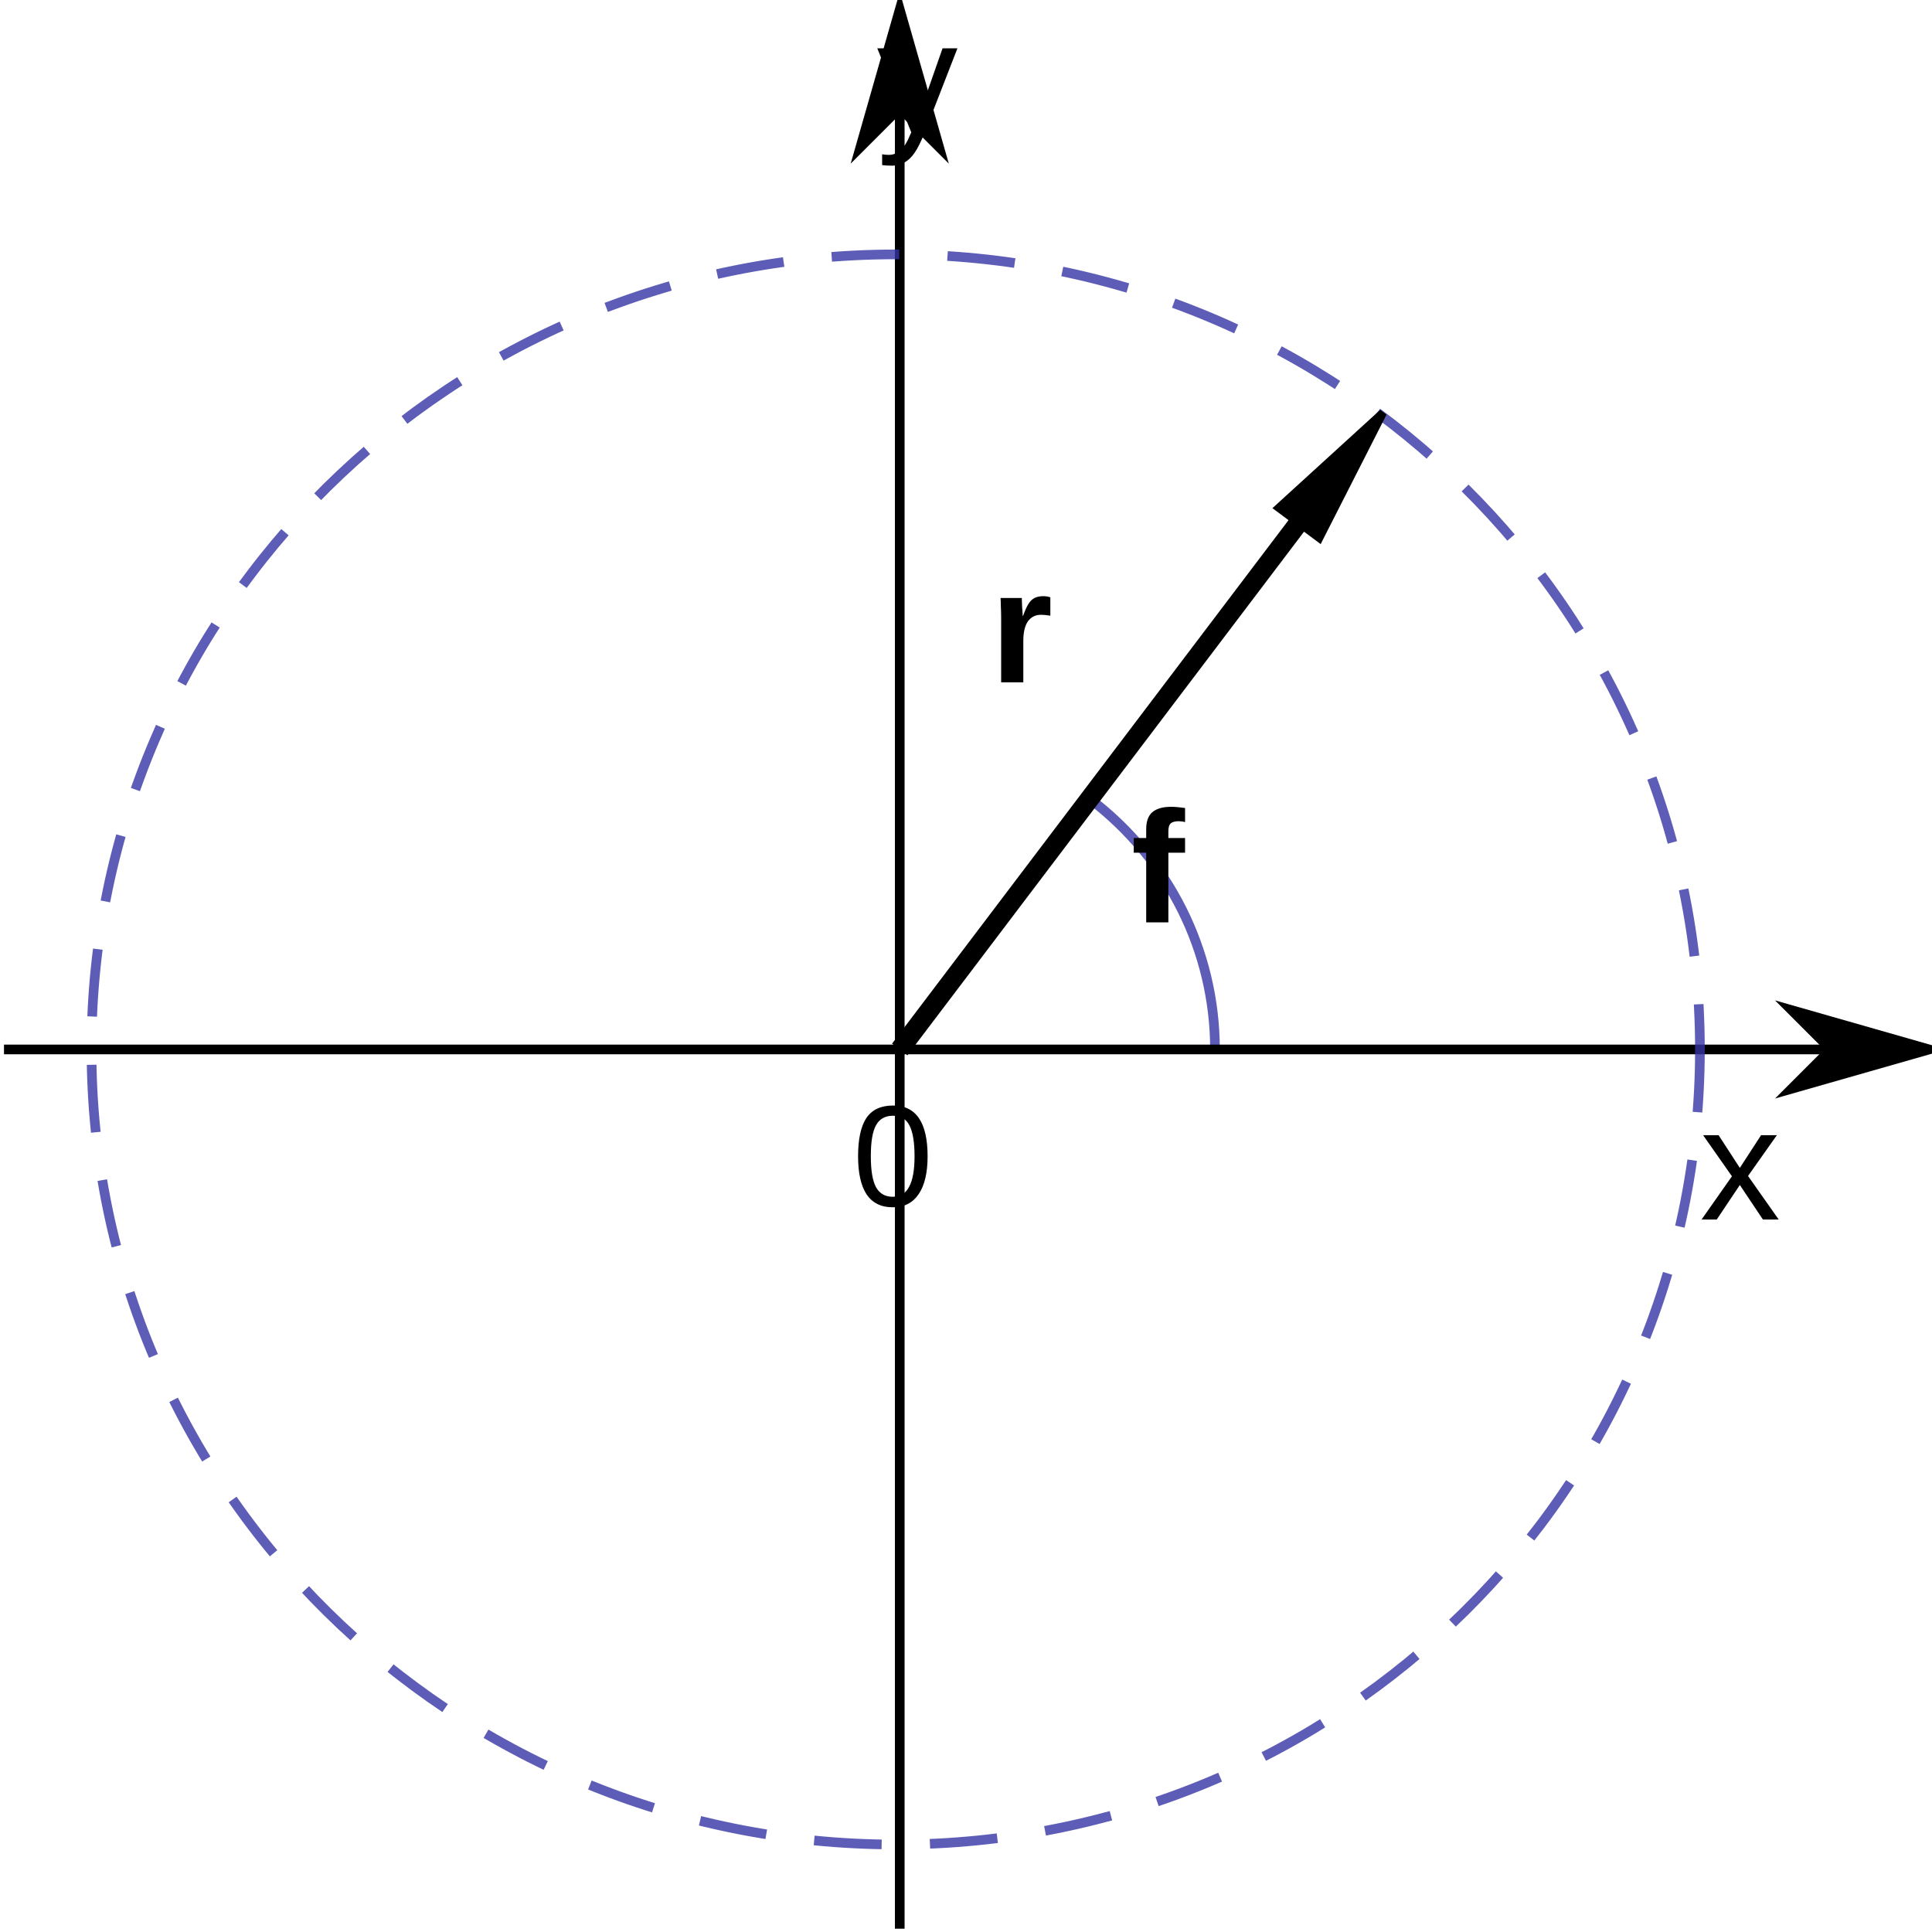
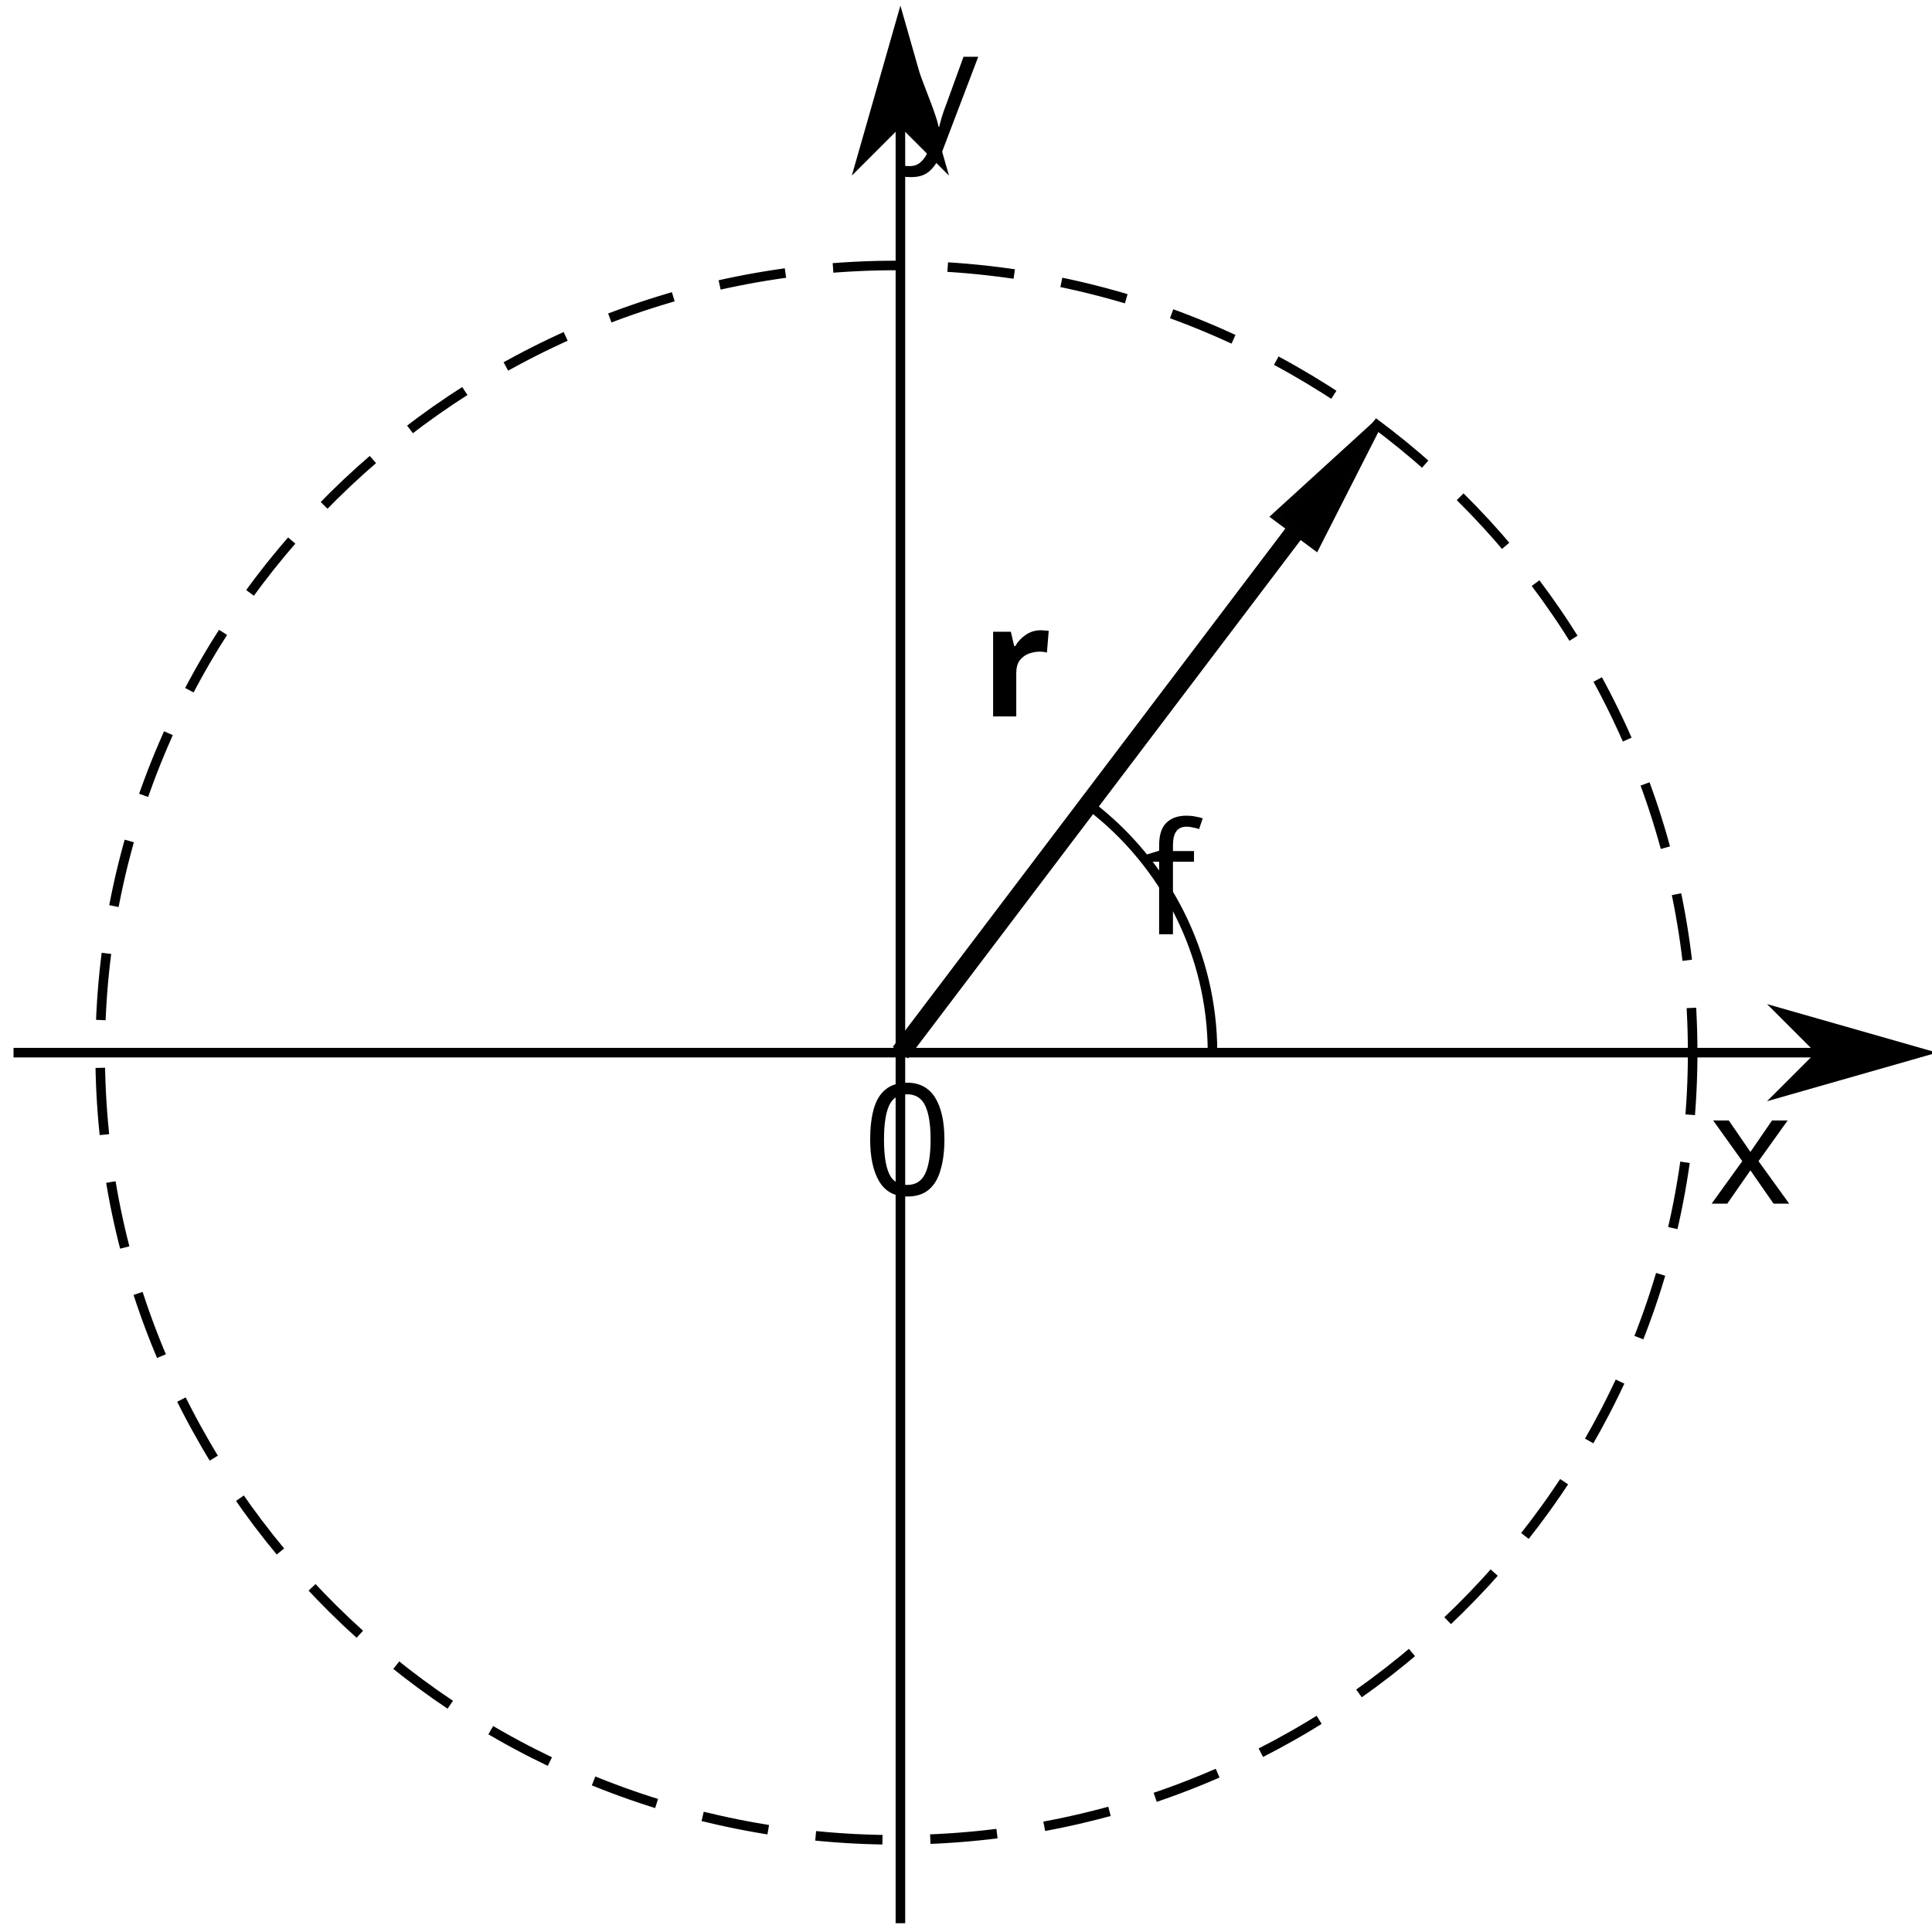
- <svg xmlns="http://www.w3.org/2000/svg" version="1.1" width="100" height="100" viewBox="0 0 100 100" id="svg2">
+ <svg xmlns="http://www.w3.org/2000/svg" version="1.1" width="101" height="101" viewBox="0 0 101 101" id="svg2">
  <defs id="defs4">
    <marker refX="0" refY="0" orient="auto" id="Arrow1Lstart" style="overflow:visible">
-       <path d="M 0,0 5,-5 -12.5,0 5,5 0,0 z" transform="matrix(0.8,0,0,0.8,10,0)" id="path3949" style="fill-rule:evenodd;stroke:#000000;stroke-width:1pt" />
+       <path d="M 0,0 5,-5 -12.5,0 5,5 Z" transform="matrix(0.8,0,0,0.8,10,0)" id="path3949" style="fill-rule:evenodd;stroke:#000000;stroke-width:1pt" />
    </marker>
  </defs>
-   <path d="m 56.456,41.383 a 16.525,16.337 0 0 1 6.431,12.887" id="path3779" style="fill:none;stroke:#3535a6;stroke-width:0.5;stroke-linecap:butt;stroke-linejoin:miter;stroke-miterlimit:4;stroke-opacity:0.8;stroke-dasharray:none;stroke-dashoffset:0" />
-   <path d="m 46.571,0.552 0,99.277" id="path2987" style="fill:none;stroke:#000000;stroke-width:0.5;stroke-linecap:butt;stroke-linejoin:miter;stroke-miterlimit:4;stroke-opacity:1;stroke-dasharray:none;marker-start:url(#Arrow1Lstart)" />
-   <path d="m 99.792,54.319 -99.585,0" id="path2987-1" style="fill:none;stroke:#000000;stroke-width:0.5;stroke-linecap:butt;stroke-linejoin:miter;stroke-miterlimit:4;stroke-opacity:1;stroke-dasharray:none;marker-start:url(#Arrow1Lstart)" />
-   <path d="m 87.988,54.319 a 41.626,41.152 0 0 1 -83.252,0 41.626,41.152 0 1 1 83.252,0 z" id="path3007" style="fill:none;stroke:#3535a6;stroke-width:0.5;stroke-linecap:square;stroke-linejoin:miter;stroke-miterlimit:0;stroke-opacity:0.8;stroke-dasharray:3, 3;stroke-dashoffset:0" />
-   <path d="m 46.571,54.319 22.711,-29.985 0,0" id="path3777" style="fill:none;stroke:#000000;stroke-width:1;stroke-linecap:butt;stroke-linejoin:miter;stroke-miterlimit:4;stroke-opacity:1;stroke-dasharray:none" />
-   <path d="m 66.187,26.286 5.394,-4.92 -3.297,6.482 z" id="path3781-4" style="fill:#000000;fill-opacity:1;stroke:#000000;stroke-width:0.416px;stroke-linecap:butt;stroke-linejoin:miter;stroke-opacity:1" />
-   <text x="63.06" y="48.014" transform="scale(1.005744,0.9942891)" id="text3850" xml:space="preserve" style="font-size:8.319px;font-style:normal;font-variant:normal;font-weight:bold;font-stretch:normal;text-align:center;line-height:125%;letter-spacing:0px;word-spacing:0px;writing-mode:lr-tb;text-anchor:middle;fill:#000000;fill-opacity:1;stroke:none;display:inline;font-family:Arial;-inkscape-font-specification:Arial Bold">
-     <tspan x="63.06" y="48.014" id="tspan3852" style="font-size:8.319px;font-style:normal;font-variant:normal;font-weight:bold;font-stretch:normal;text-align:center;line-height:125%;writing-mode:lr-tb;text-anchor:middle;font-family:Arial;-inkscape-font-specification:Arial Bold">f</tspan>
+   <path d="m 56.956,42.095 a 16.525,16.337 0 0 1 6.431,12.887" id="path3779" style="fill:none;stroke:#010101;stroke-width:0.5;stroke-linecap:butt;stroke-linejoin:miter;stroke-miterlimit:4;stroke-dasharray:none;stroke-dashoffset:0;stroke-opacity:1" />
+   <path d="M 47.071,1.264 V 100.541" id="path2987" style="fill:none;stroke:#010101;stroke-width:0.5;stroke-linecap:butt;stroke-linejoin:miter;stroke-miterlimit:4;stroke-dasharray:none;stroke-opacity:1;marker-start:url(#Arrow1Lstart)" />
+   <path d="M 100.292,55.03 H 0.708" id="path2987-1" style="fill:none;stroke:#010101;stroke-width:0.5;stroke-linecap:butt;stroke-linejoin:miter;stroke-miterlimit:4;stroke-dasharray:none;stroke-opacity:1;marker-start:url(#Arrow1Lstart)" />
+   <path d="m 88.488,55.03 a 41.626,41.152 0 0 1 -83.252,0 41.626,41.152 0 1 1 83.252,0 z" id="path3007" style="fill:none;stroke:#010101;stroke-width:0.5;stroke-linecap:square;stroke-linejoin:miter;stroke-miterlimit:0;stroke-dasharray:3, 3;stroke-dashoffset:0;stroke-opacity:1" />
+   <path d="m 47.071,55.03 22.711,-29.985 v 0" id="path3777" style="fill:none;stroke:#010101;stroke-width:1;stroke-linecap:butt;stroke-linejoin:miter;stroke-miterlimit:4;stroke-dasharray:none;stroke-opacity:1" />
+   <path d="m 66.687,26.998 5.394,-4.92 -3.297,6.482 z" id="path3781-4" style="fill:#000000;fill-opacity:1;stroke:#010101;stroke-width:0.416px;stroke-linecap:butt;stroke-linejoin:miter;stroke-opacity:1" />
+   <text x="63.943" y="49.121" transform="scale(1.005744,0.9942891)" id="text3850" xml:space="preserve" style="font-style:normal;font-variant:normal;font-weight:normal;font-stretch:normal;font-size:8.153px;line-height:125%;font-family:sans-serif;-inkscape-font-specification:'sans-serif, Normal';font-variant-ligatures:normal;font-variant-caps:normal;font-variant-numeric:normal;font-feature-settings:normal;text-align:center;letter-spacing:0px;word-spacing:0px;writing-mode:lr-tb;text-anchor:middle;display:inline;fill:#000000;fill-opacity:1;stroke:none;stroke-opacity:1">
+     <tspan x="63.943" y="49.121" id="tspan3852" style="font-style:normal;font-variant:normal;font-weight:normal;font-stretch:normal;font-size:8.153px;line-height:125%;font-family:sans-serif;-inkscape-font-specification:'sans-serif, Normal';font-variant-ligatures:normal;font-variant-caps:normal;font-variant-numeric:normal;font-feature-settings:normal;text-align:center;writing-mode:lr-tb;text-anchor:middle;stroke:none;stroke-opacity:1">f</tspan>
  </text>
-   <text x="56.031" y="35.519" transform="scale(1.005744,0.9942891)" id="text4135" xml:space="preserve" style="font-size:8.319px;font-style:normal;font-variant:normal;font-weight:bold;font-stretch:normal;text-align:center;line-height:125%;letter-spacing:0px;word-spacing:0px;writing-mode:lr-tb;text-anchor:middle;fill:#000000;fill-opacity:1;stroke:none;font-family:Arial;-inkscape-font-specification:Arial Bold">
-     <tspan x="56.031" y="35.519" id="tspan4137" style="font-size:8.319px;font-style:normal;font-variant:normal;font-weight:bold;font-stretch:normal;text-align:center;line-height:125%;writing-mode:lr-tb;text-anchor:middle;font-family:Arial;-inkscape-font-specification:Arial Bold">r</tspan>
+   <text x="56.012" y="37.67" transform="scale(1.005744,0.9942891)" id="text4135" xml:space="preserve" style="font-style:normal;font-variant:normal;font-weight:bold;font-stretch:normal;font-size:8.153px;line-height:125%;font-family:sans-serif;-inkscape-font-specification:'sans-serif, Bold';font-variant-ligatures:normal;font-variant-caps:normal;font-variant-numeric:normal;font-feature-settings:normal;text-align:center;letter-spacing:0px;word-spacing:0px;writing-mode:lr-tb;text-anchor:middle;fill:#000000;fill-opacity:1;stroke:none;stroke-opacity:1">
+     <tspan x="56.012" y="37.67" id="tspan4137" style="font-style:normal;font-variant:normal;font-weight:bold;font-stretch:normal;font-size:8.153px;line-height:125%;font-family:sans-serif;-inkscape-font-specification:'sans-serif, Bold';font-variant-ligatures:normal;font-variant-caps:normal;font-variant-numeric:normal;font-feature-settings:normal;text-align:center;writing-mode:lr-tb;text-anchor:middle;stroke:none;stroke-opacity:1">r</tspan>
  </text>
-   <text x="93.023" y="63.485" transform="scale(1.005744,0.9942891)" id="text4157" xml:space="preserve" style="font-size:8.319px;font-style:normal;font-variant:normal;font-weight:normal;font-stretch:normal;text-align:center;line-height:125%;letter-spacing:0px;word-spacing:0px;writing-mode:lr-tb;text-anchor:middle;fill:#000000;fill-opacity:1;stroke:none;font-family:Arial;-inkscape-font-specification:Arial">
-     <tspan x="93.023" y="63.485" id="tspan4159">x</tspan>
+   <text x="94.165" y="63.288" transform="scale(1.005744,0.9942891)" id="text4157" xml:space="preserve" style="font-style:normal;font-variant:normal;font-weight:normal;font-stretch:normal;font-size:8.153px;line-height:125%;font-family:sans-serif;-inkscape-font-specification:'sans-serif, Normal';font-variant-ligatures:normal;font-variant-caps:normal;font-variant-numeric:normal;font-feature-settings:normal;text-align:center;letter-spacing:0px;word-spacing:0px;writing-mode:lr-tb;text-anchor:middle;fill:#000000;fill-opacity:1;stroke:none;stroke-opacity:1">
+     <tspan x="94.165" y="63.288" id="tspan4159" style="font-style:normal;font-variant:normal;font-weight:normal;font-stretch:normal;font-size:8.153px;font-family:sans-serif;-inkscape-font-specification:'sans-serif, Normal';font-variant-ligatures:normal;font-variant-caps:normal;font-variant-numeric:normal;font-feature-settings:normal;text-align:center;writing-mode:lr-tb;text-anchor:middle;stroke:none;stroke-opacity:1">x</tspan>
  </text>
-   <text x="50.681" y="6.906" transform="scale(1.005744,0.9942891)" id="text4161" xml:space="preserve" style="font-size:8.319px;font-style:normal;font-variant:normal;font-weight:normal;font-stretch:normal;text-align:center;line-height:125%;letter-spacing:0px;word-spacing:0px;writing-mode:lr-tb;text-anchor:middle;fill:#000000;fill-opacity:1;stroke:none;font-family:Arial;-inkscape-font-specification:Arial">
-     <tspan x="50.681" y="6.906" id="tspan4163">y</tspan>
+   <text x="51.951" y="7.361" transform="scale(1.005744,0.9942891)" id="text4161" xml:space="preserve" style="font-style:normal;font-variant:normal;font-weight:normal;font-stretch:normal;font-size:8.153px;line-height:125%;font-family:sans-serif;-inkscape-font-specification:'sans-serif, Normal';font-variant-ligatures:normal;font-variant-caps:normal;font-variant-numeric:normal;font-feature-settings:normal;text-align:center;letter-spacing:0px;word-spacing:0px;writing-mode:lr-tb;text-anchor:middle;fill:#000000;fill-opacity:1;stroke:none;stroke-opacity:1">
+     <tspan x="51.951" y="7.361" id="tspan4163" style="font-style:normal;font-variant:normal;font-weight:normal;font-stretch:normal;font-size:8.153px;font-family:sans-serif;-inkscape-font-specification:'sans-serif, Normal';font-variant-ligatures:normal;font-variant-caps:normal;font-variant-numeric:normal;font-feature-settings:normal;text-align:center;writing-mode:lr-tb;text-anchor:middle;stroke:none;stroke-opacity:1">y</tspan>
  </text>
-   <text x="49.065" y="62.77" transform="scale(1.005744,0.9942891)" id="text4165" xml:space="preserve" style="font-size:7.487px;font-style:normal;font-variant:normal;font-weight:normal;font-stretch:normal;text-align:center;line-height:125%;letter-spacing:0px;word-spacing:0px;writing-mode:lr-tb;text-anchor:middle;fill:#000000;fill-opacity:1;stroke:none;font-family:Arial;-inkscape-font-specification:Arial">
-     <tspan x="49.065" y="62.77" id="tspan4167">0</tspan>
+   <text x="50.336" y="62.834" transform="scale(1.005744,0.9942891)" id="text4165" xml:space="preserve" style="font-style:normal;font-variant:normal;font-weight:normal;font-stretch:normal;font-size:8.153px;line-height:125%;font-family:sans-serif;-inkscape-font-specification:'sans-serif, Normal';font-variant-ligatures:normal;font-variant-caps:normal;font-variant-numeric:normal;font-feature-settings:normal;text-align:center;letter-spacing:0px;word-spacing:0px;writing-mode:lr-tb;text-anchor:middle;fill:#000000;fill-opacity:1;stroke:none;stroke-opacity:1">
+     <tspan x="50.336" y="62.834" id="tspan4167" style="font-style:normal;font-variant:normal;font-weight:normal;font-stretch:normal;font-size:8.153px;font-family:sans-serif;-inkscape-font-specification:'sans-serif, Normal';font-variant-ligatures:normal;font-variant-caps:normal;font-variant-numeric:normal;font-feature-settings:normal;text-align:center;writing-mode:lr-tb;text-anchor:middle;stroke:none;stroke-opacity:1">0</tspan>
  </text>
</svg>
